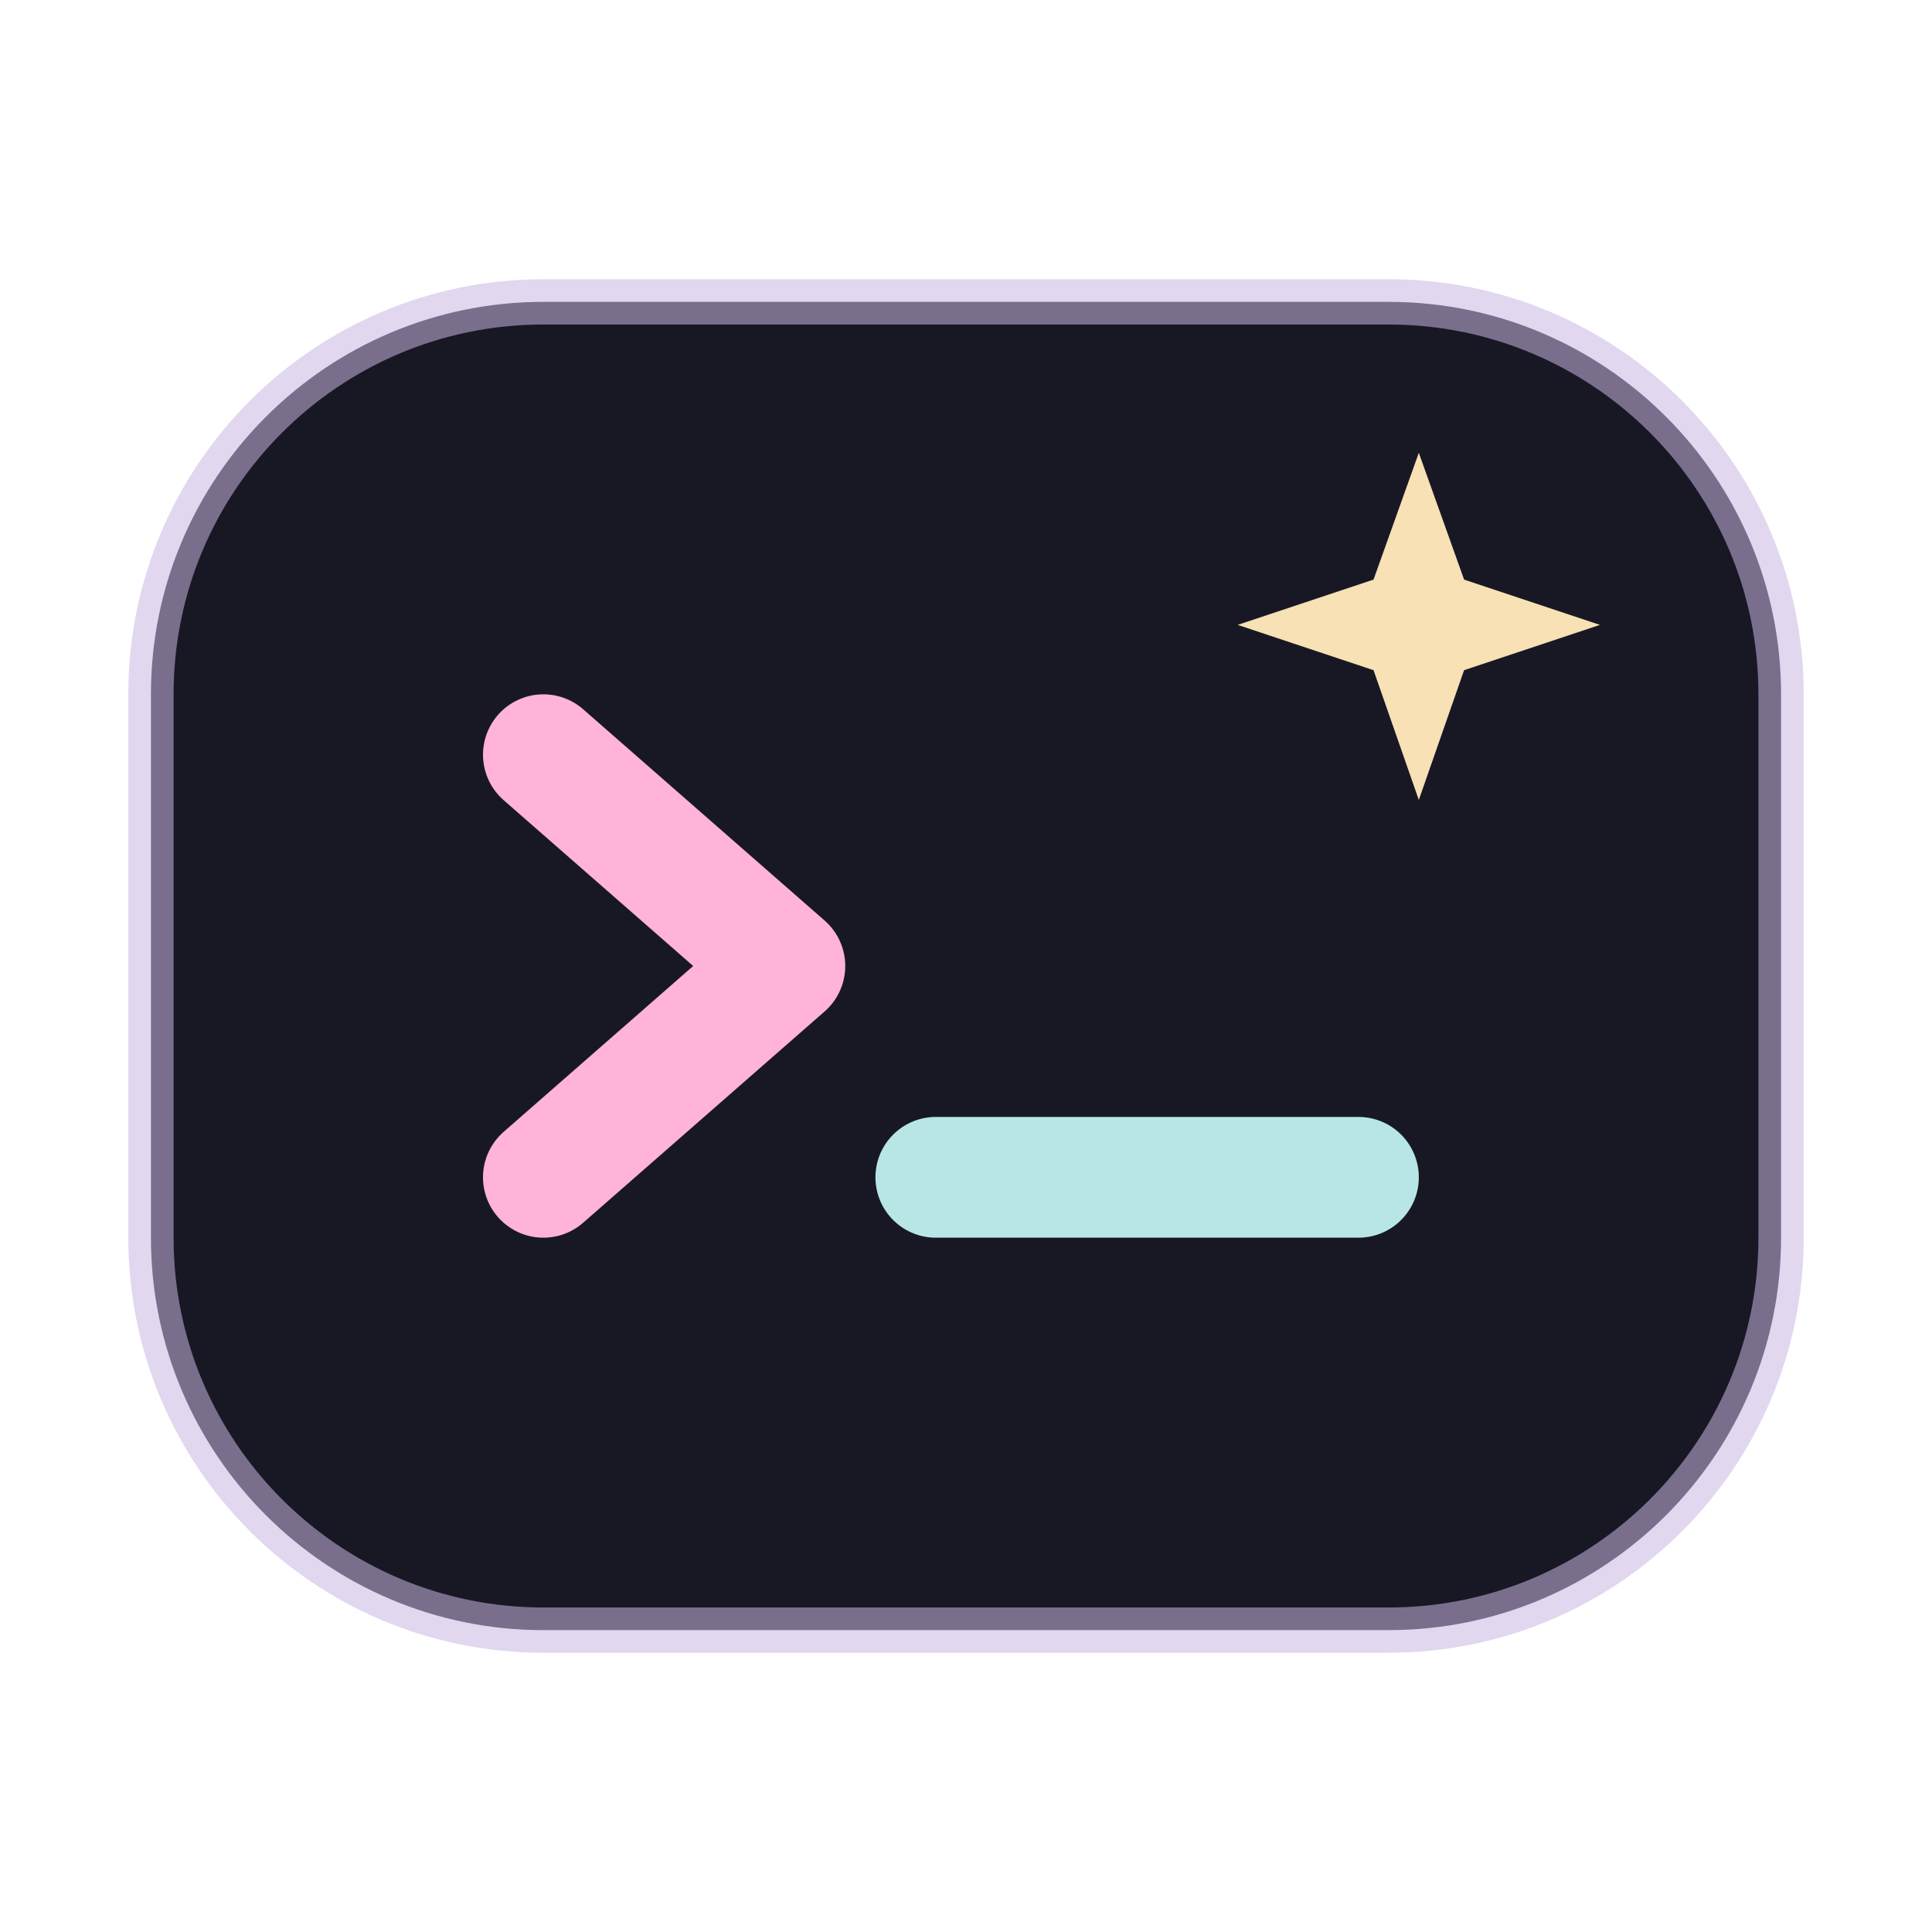
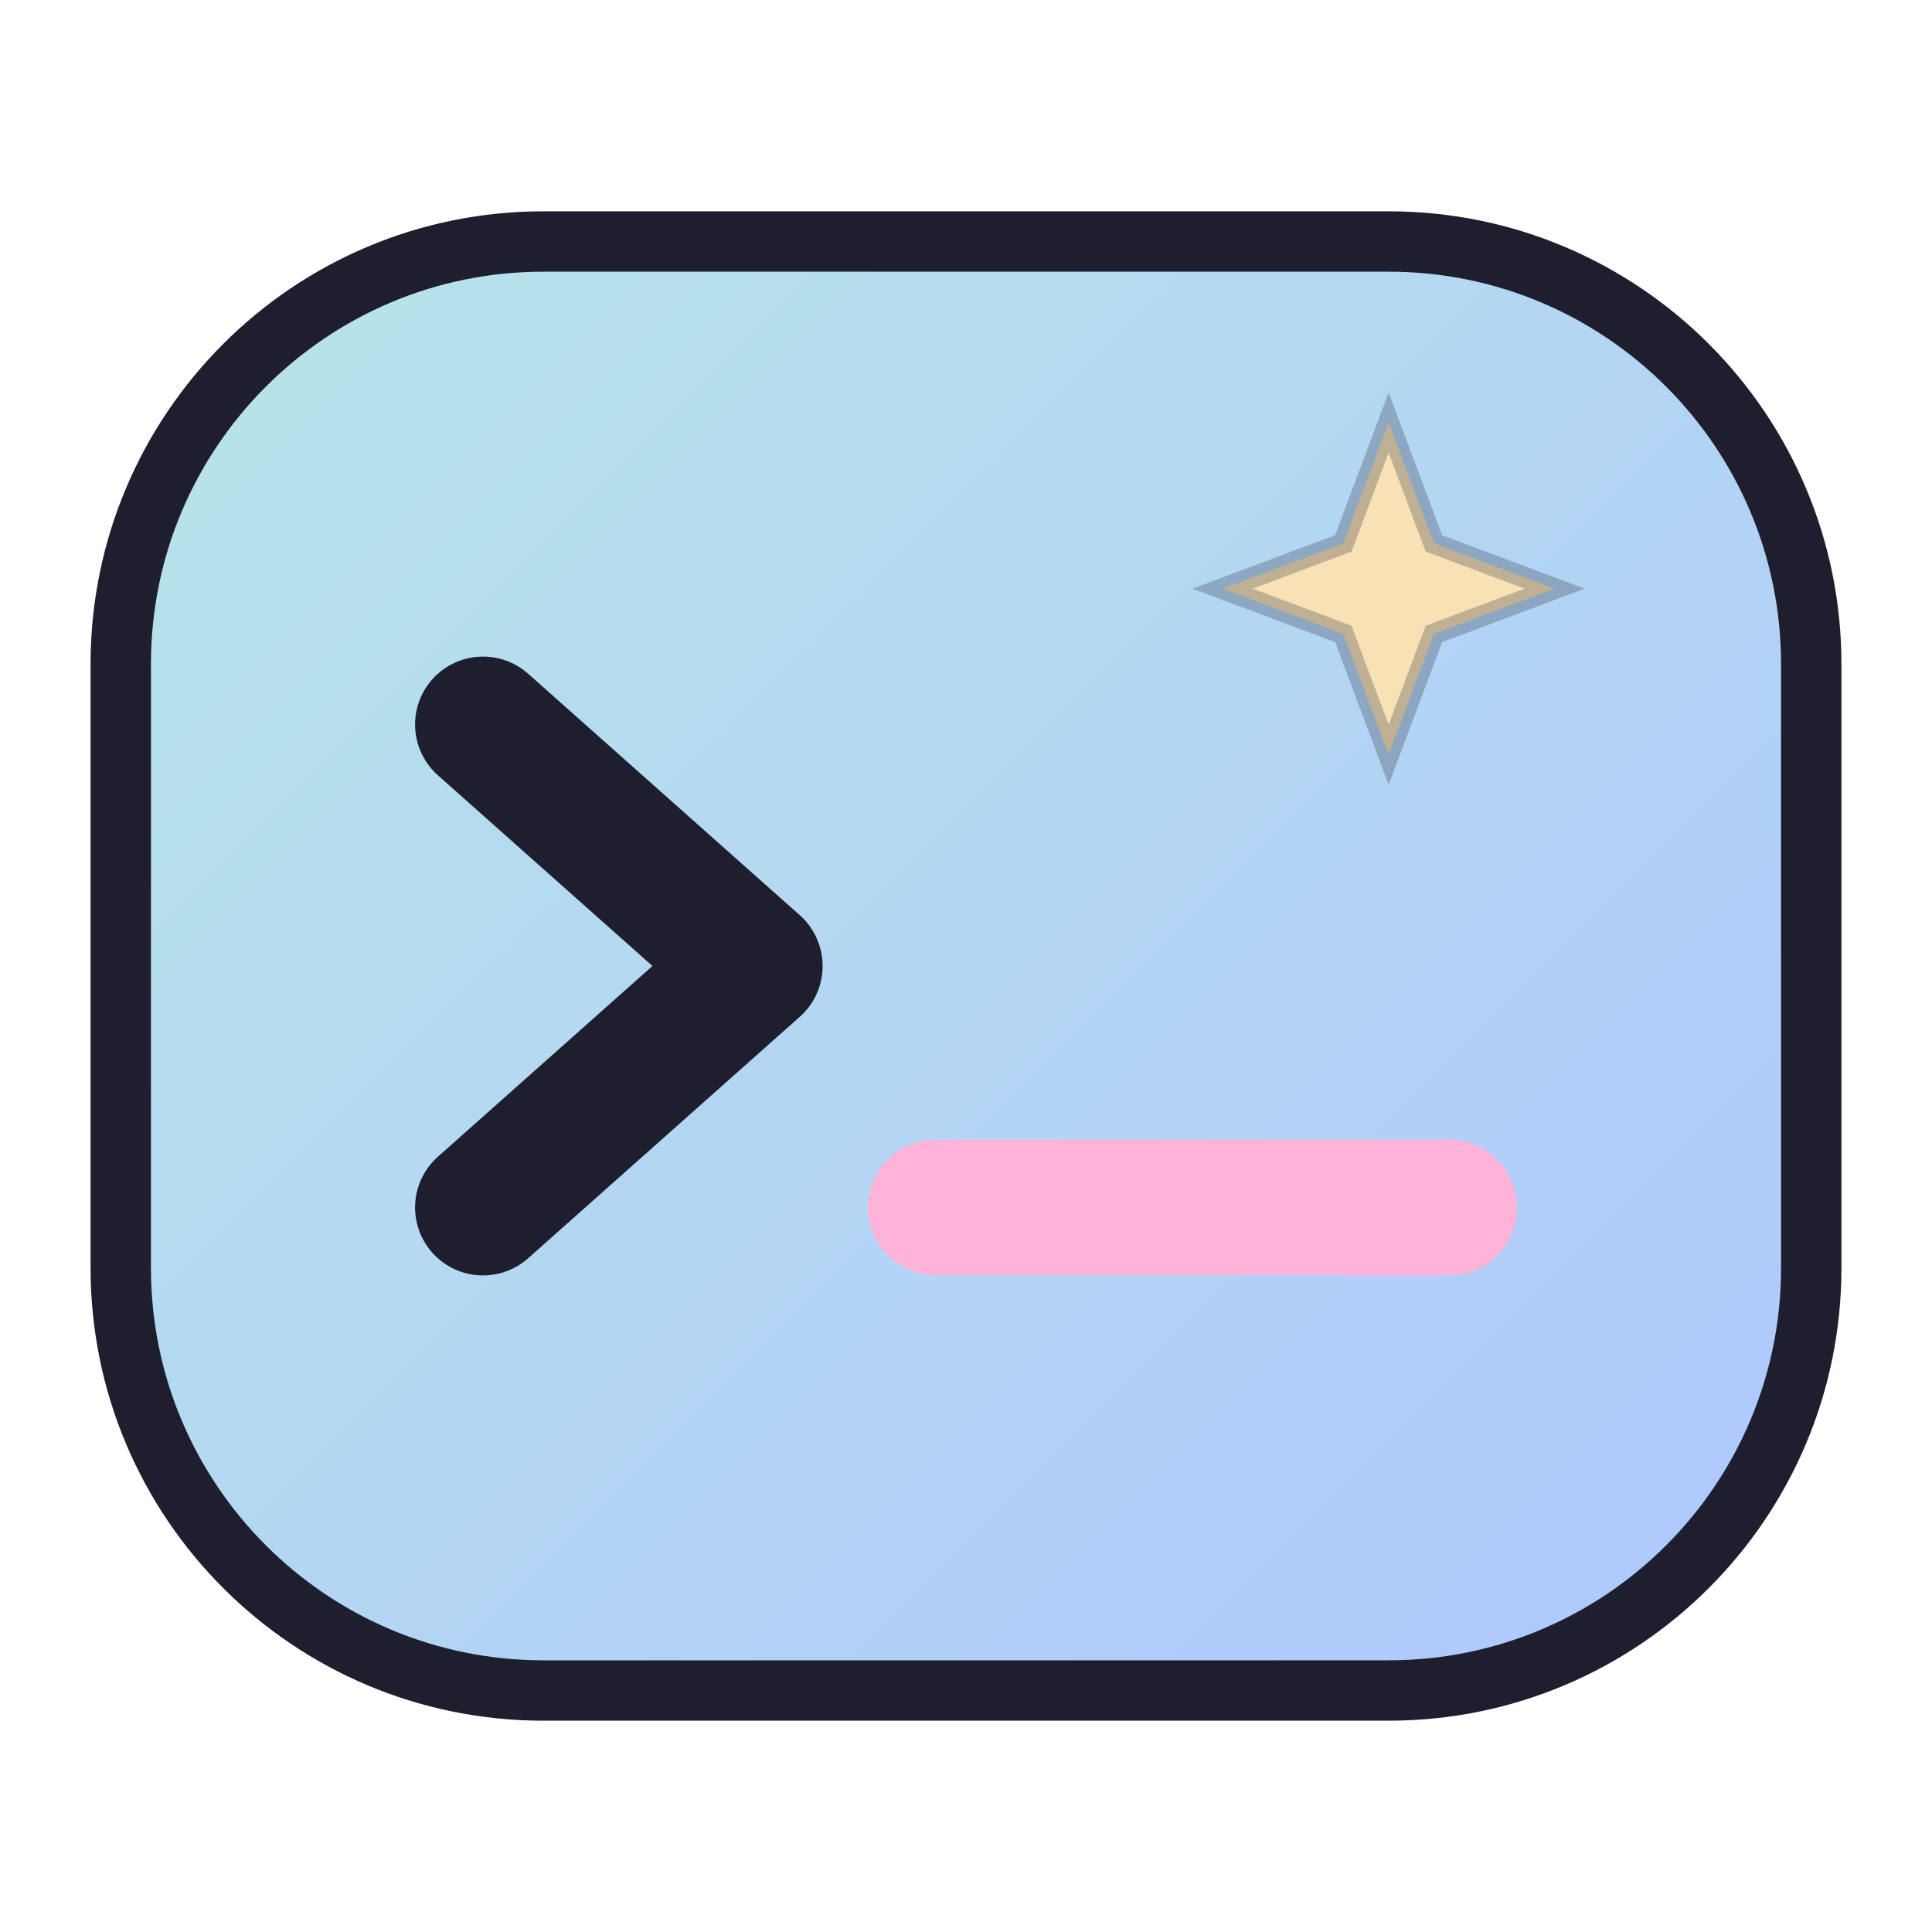
<svg xmlns="http://www.w3.org/2000/svg" viewBox="0 0 64 64">
-   <rect x="5" y="10" width="54" height="44" rx="13" fill="#181825" stroke="#c8b6e2" stroke-opacity=".55" stroke-width="1.5" />
-   <path d="M18 25l8 7-8 7" fill="none" stroke="#ffb3d9" stroke-width="4" stroke-linecap="round" stroke-linejoin="round" />
-   <path d="M31 39h14" stroke="#b8e6e6" stroke-width="4" stroke-linecap="round" />
-   <path d="M47 15l1.5 4.2L53 20.7l-4.5 1.5L47 26.5l-1.5-4.3L41 20.7l4.5-1.5Z" fill="#f7e1b5" />
+   <defs>
+     <linearGradient id="bg" x1="4" y1="4" x2="60" y2="60" gradientUnits="userSpaceOnUse">
+       <stop stop-color="#b8e6e6" />
+       <stop offset="1" stop-color="#aec6ff" />
+     </linearGradient>
+   </defs>
+   <rect x="4" y="8" width="56" height="48" rx="14" fill="url(#bg)" stroke="#1e1e2e" stroke-width="2" />
+   <path d="M16 24l9 8-9 8" fill="none" stroke="#1e1e2e" stroke-width="4.5" stroke-linecap="round" stroke-linejoin="round" />
+   <path d="M31 40h17" stroke="#ffb3d9" stroke-width="4.5" stroke-linecap="round" />
+   <path d="M46 14l1.5 4 4 1.5-4 1.5-1.5 4-1.5-4-4-1.5 4-1.5Z" fill="#f7e1b5" stroke="#1e1e2e" stroke-opacity=".25" stroke-width=".7" />
</svg>
